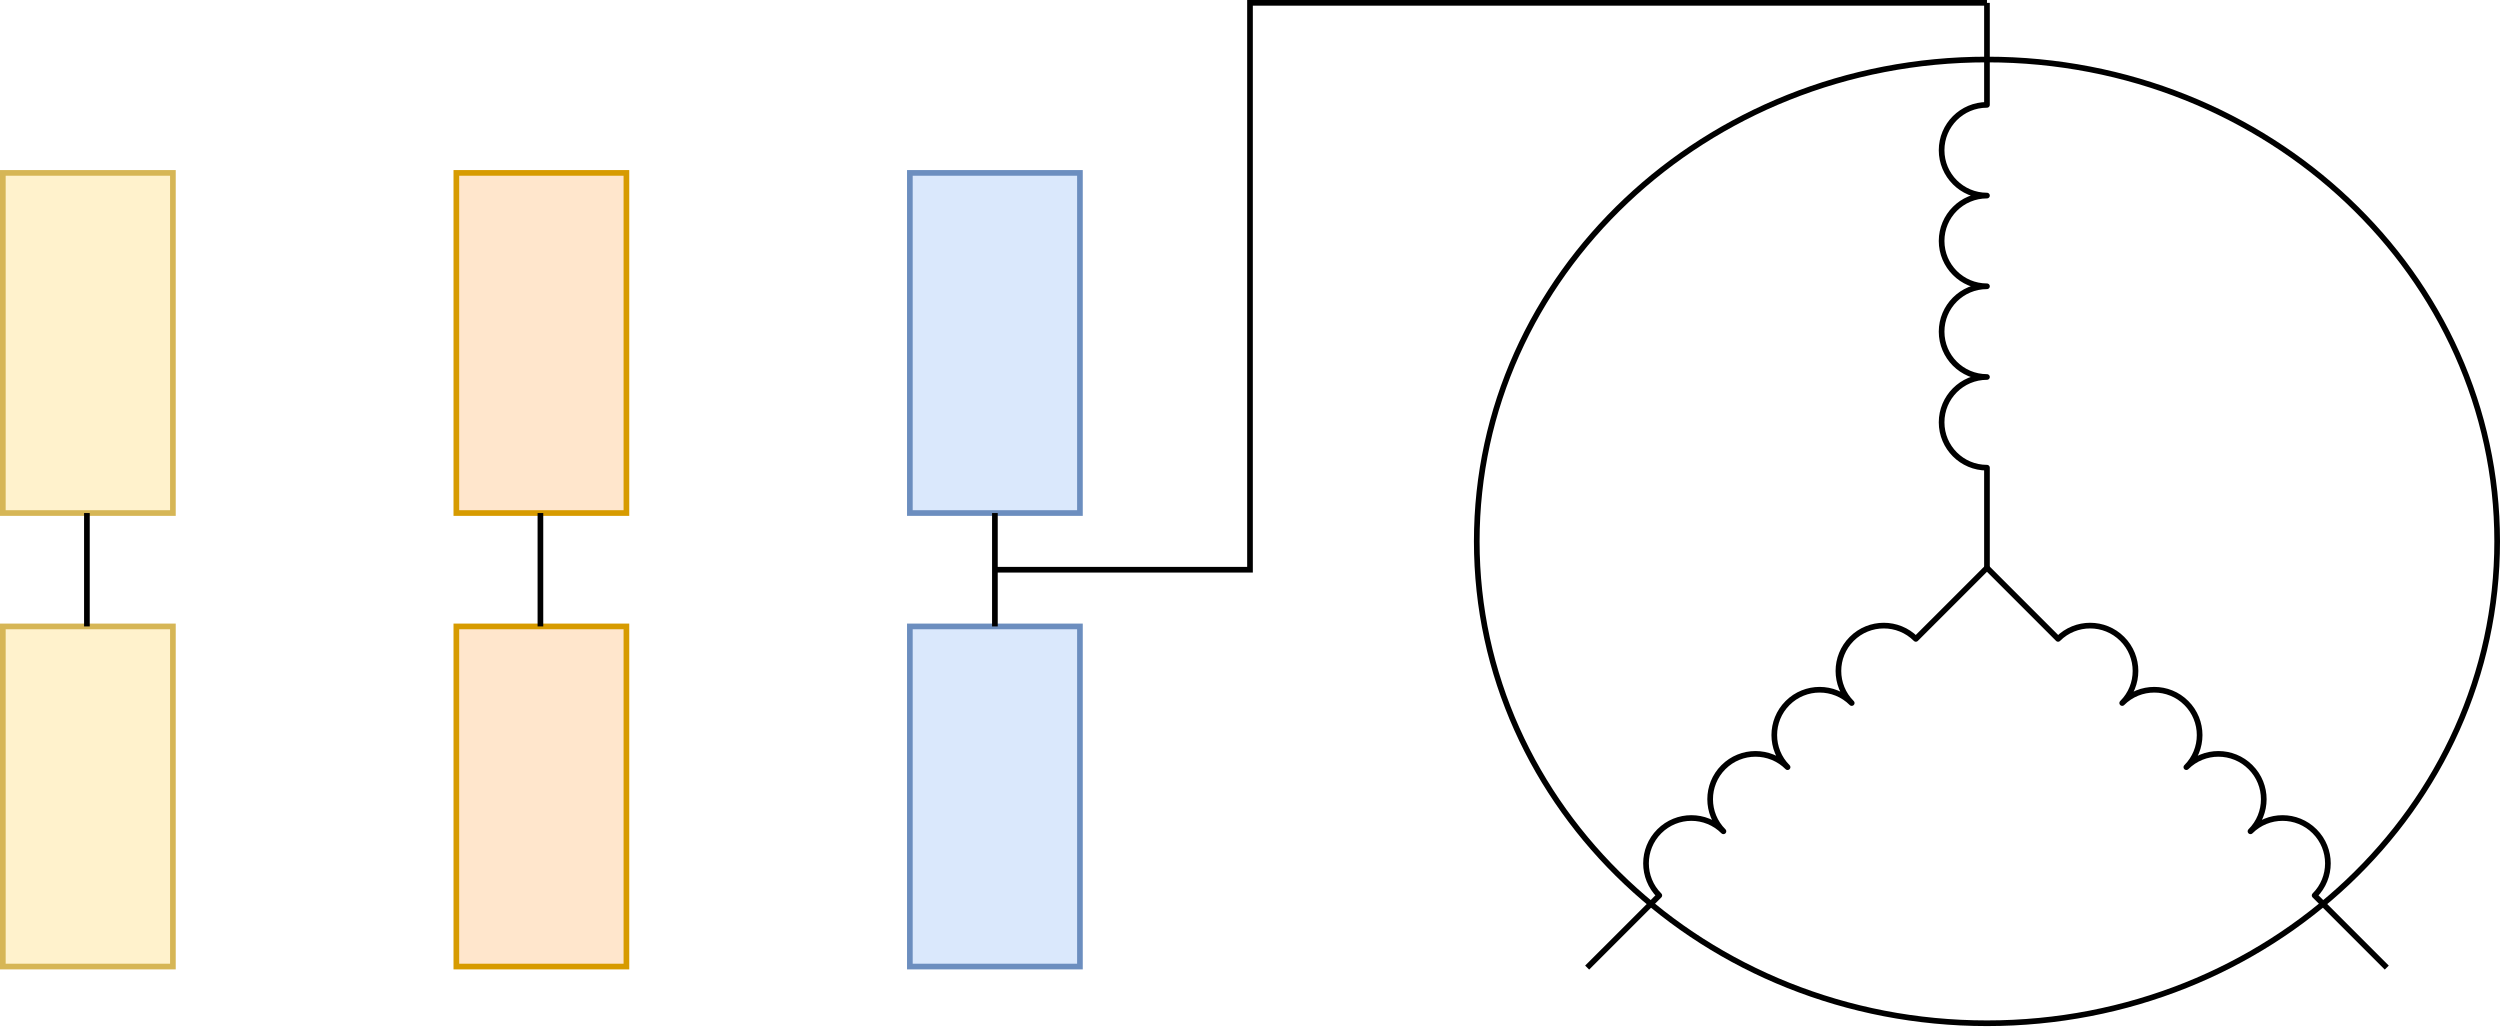
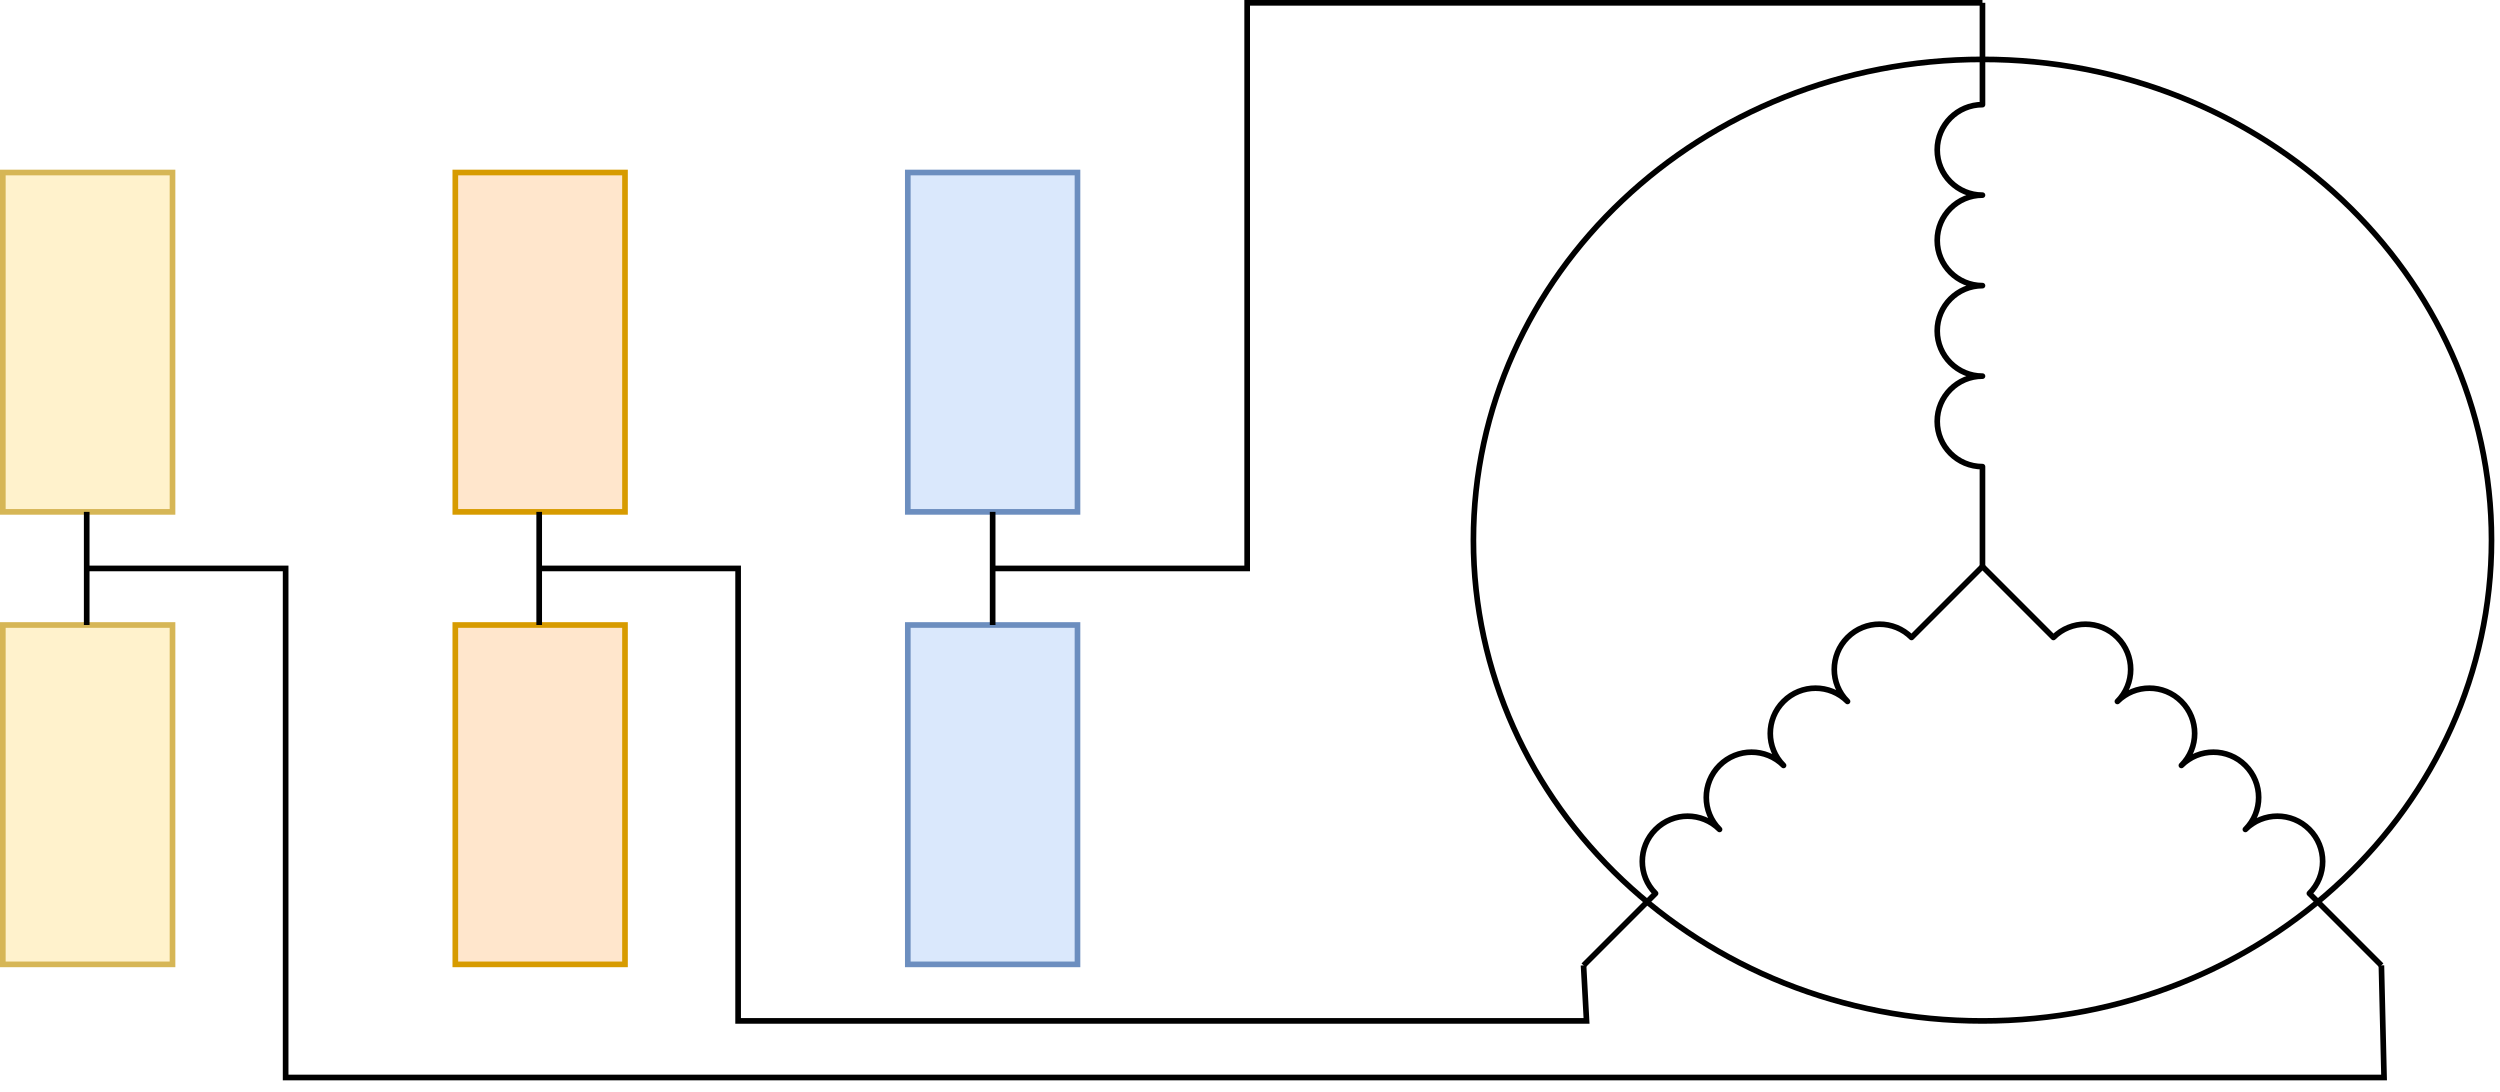
- <svg xmlns="http://www.w3.org/2000/svg" version="1.1" width="441px" height="182px" viewBox="-0.5 -0.5 441 182" content="&lt;mxfile host=&quot;app.diagrams.net&quot; modified=&quot;2024-06-21T13:06:48.861Z&quot; agent=&quot;Mozilla/5.0 (Windows NT 10.0; Win64; x64) AppleWebKit/537.36 (KHTML, like Gecko) Chrome/126.0.0.0 Safari/537.36 Edg/126.0.0.0&quot; etag=&quot;TXnW7S3t7syxWVXENiTB&quot; version=&quot;24.6.0&quot; type=&quot;github&quot;&gt;&#10;  &lt;diagram name=&quot;Page-1&quot; id=&quot;glWzn9amAHWQUsAXX45R&quot;&gt;&#10;    &lt;mxGraphModel dx=&quot;863&quot; dy=&quot;561&quot; grid=&quot;1&quot; gridSize=&quot;10&quot; guides=&quot;1&quot; tooltips=&quot;1&quot; connect=&quot;1&quot; arrows=&quot;1&quot; fold=&quot;1&quot; page=&quot;1&quot; pageScale=&quot;1&quot; pageWidth=&quot;850&quot; pageHeight=&quot;1100&quot; math=&quot;0&quot; shadow=&quot;0&quot;&gt;&#10;      &lt;root&gt;&#10;        &lt;mxCell id=&quot;0&quot; /&gt;&#10;        &lt;mxCell id=&quot;1&quot; parent=&quot;0&quot; /&gt;&#10;        &lt;mxCell id=&quot;TIZTyxo3Xke5S-ONJW2V-5&quot; value=&quot;&quot; style=&quot;ellipse;whiteSpace=wrap;html=1;&quot; vertex=&quot;1&quot; parent=&quot;1&quot;&gt;&#10;          &lt;mxGeometry x=&quot;390&quot; y=&quot;310&quot; width=&quot;180&quot; height=&quot;170&quot; as=&quot;geometry&quot; /&gt;&#10;        &lt;/mxCell&gt;&#10;        &lt;mxCell id=&quot;TIZTyxo3Xke5S-ONJW2V-1&quot; value=&quot;&quot; style=&quot;pointerEvents=1;verticalLabelPosition=bottom;shadow=0;dashed=0;align=center;html=1;verticalAlign=top;shape=mxgraph.electrical.inductors.inductor_3;rotation=-45;&quot; vertex=&quot;1&quot; parent=&quot;1&quot;&gt;&#10;          &lt;mxGeometry x=&quot;392&quot; y=&quot;428&quot; width=&quot;100&quot; height=&quot;8&quot; as=&quot;geometry&quot; /&gt;&#10;        &lt;/mxCell&gt;&#10;        &lt;mxCell id=&quot;TIZTyxo3Xke5S-ONJW2V-2&quot; value=&quot;&quot; style=&quot;pointerEvents=1;verticalLabelPosition=bottom;shadow=0;dashed=0;align=center;html=1;verticalAlign=top;shape=mxgraph.electrical.inductors.inductor_3;rotation=-90;&quot; vertex=&quot;1&quot; parent=&quot;1&quot;&gt;&#10;          &lt;mxGeometry x=&quot;426&quot; y=&quot;346&quot; width=&quot;100&quot; height=&quot;8&quot; as=&quot;geometry&quot; /&gt;&#10;        &lt;/mxCell&gt;&#10;        &lt;mxCell id=&quot;TIZTyxo3Xke5S-ONJW2V-3&quot; value=&quot;&quot; style=&quot;pointerEvents=1;verticalLabelPosition=bottom;shadow=0;dashed=0;align=center;html=1;verticalAlign=top;shape=mxgraph.electrical.inductors.inductor_3;rotation=45;&quot; vertex=&quot;1&quot; parent=&quot;1&quot;&gt;&#10;          &lt;mxGeometry x=&quot;468&quot; y=&quot;428&quot; width=&quot;100&quot; height=&quot;8&quot; as=&quot;geometry&quot; /&gt;&#10;        &lt;/mxCell&gt;&#10;        &lt;mxCell id=&quot;TIZTyxo3Xke5S-ONJW2V-4&quot; value=&quot;&quot; style=&quot;rounded=0;whiteSpace=wrap;html=1;fillColor=#dae8fc;strokeColor=#6c8ebf;&quot; vertex=&quot;1&quot; parent=&quot;1&quot;&gt;&#10;          &lt;mxGeometry x=&quot;290&quot; y=&quot;330&quot; width=&quot;30&quot; height=&quot;60&quot; as=&quot;geometry&quot; /&gt;&#10;        &lt;/mxCell&gt;&#10;        &lt;mxCell id=&quot;TIZTyxo3Xke5S-ONJW2V-7&quot; value=&quot;&quot; style=&quot;rounded=0;whiteSpace=wrap;html=1;fillColor=#dae8fc;strokeColor=#6c8ebf;&quot; vertex=&quot;1&quot; parent=&quot;1&quot;&gt;&#10;          &lt;mxGeometry x=&quot;290&quot; y=&quot;410&quot; width=&quot;30&quot; height=&quot;60&quot; as=&quot;geometry&quot; /&gt;&#10;        &lt;/mxCell&gt;&#10;        &lt;mxCell id=&quot;TIZTyxo3Xke5S-ONJW2V-8&quot; value=&quot;&quot; style=&quot;rounded=0;whiteSpace=wrap;html=1;fillColor=#ffe6cc;strokeColor=#d79b00;&quot; vertex=&quot;1&quot; parent=&quot;1&quot;&gt;&#10;          &lt;mxGeometry x=&quot;210&quot; y=&quot;330&quot; width=&quot;30&quot; height=&quot;60&quot; as=&quot;geometry&quot; /&gt;&#10;        &lt;/mxCell&gt;&#10;        &lt;mxCell id=&quot;TIZTyxo3Xke5S-ONJW2V-9&quot; value=&quot;&quot; style=&quot;rounded=0;whiteSpace=wrap;html=1;fillColor=#ffe6cc;strokeColor=#d79b00;&quot; vertex=&quot;1&quot; parent=&quot;1&quot;&gt;&#10;          &lt;mxGeometry x=&quot;210&quot; y=&quot;410&quot; width=&quot;30&quot; height=&quot;60&quot; as=&quot;geometry&quot; /&gt;&#10;        &lt;/mxCell&gt;&#10;        &lt;mxCell id=&quot;TIZTyxo3Xke5S-ONJW2V-10&quot; value=&quot;&quot; style=&quot;rounded=0;whiteSpace=wrap;html=1;fillColor=#fff2cc;strokeColor=#d6b656;&quot; vertex=&quot;1&quot; parent=&quot;1&quot;&gt;&#10;          &lt;mxGeometry x=&quot;130&quot; y=&quot;330&quot; width=&quot;30&quot; height=&quot;60&quot; as=&quot;geometry&quot; /&gt;&#10;        &lt;/mxCell&gt;&#10;        &lt;mxCell id=&quot;TIZTyxo3Xke5S-ONJW2V-11&quot; value=&quot;&quot; style=&quot;rounded=0;whiteSpace=wrap;html=1;fillColor=#fff2cc;strokeColor=#d6b656;&quot; vertex=&quot;1&quot; parent=&quot;1&quot;&gt;&#10;          &lt;mxGeometry x=&quot;130&quot; y=&quot;410&quot; width=&quot;30&quot; height=&quot;60&quot; as=&quot;geometry&quot; /&gt;&#10;        &lt;/mxCell&gt;&#10;        &lt;mxCell id=&quot;TIZTyxo3Xke5S-ONJW2V-12&quot; value=&quot;&quot; style=&quot;endArrow=none;html=1;rounded=0;exitX=0.5;exitY=0;exitDx=0;exitDy=0;entryX=0.5;entryY=1;entryDx=0;entryDy=0;&quot; edge=&quot;1&quot; parent=&quot;1&quot; source=&quot;TIZTyxo3Xke5S-ONJW2V-7&quot; target=&quot;TIZTyxo3Xke5S-ONJW2V-4&quot;&gt;&#10;          &lt;mxGeometry width=&quot;50&quot; height=&quot;50&quot; relative=&quot;1&quot; as=&quot;geometry&quot;&gt;&#10;            &lt;mxPoint x=&quot;260&quot; y=&quot;440&quot; as=&quot;sourcePoint&quot; /&gt;&#10;            &lt;mxPoint x=&quot;310&quot; y=&quot;390&quot; as=&quot;targetPoint&quot; /&gt;&#10;          &lt;/mxGeometry&gt;&#10;        &lt;/mxCell&gt;&#10;        &lt;mxCell id=&quot;TIZTyxo3Xke5S-ONJW2V-13&quot; value=&quot;&quot; style=&quot;endArrow=none;html=1;rounded=0;exitX=0.5;exitY=0;exitDx=0;exitDy=0;entryX=0.5;entryY=1;entryDx=0;entryDy=0;&quot; edge=&quot;1&quot; parent=&quot;1&quot;&gt;&#10;          &lt;mxGeometry width=&quot;50&quot; height=&quot;50&quot; relative=&quot;1&quot; as=&quot;geometry&quot;&gt;&#10;            &lt;mxPoint x=&quot;224.83&quot; y=&quot;410&quot; as=&quot;sourcePoint&quot; /&gt;&#10;            &lt;mxPoint x=&quot;224.83&quot; y=&quot;390&quot; as=&quot;targetPoint&quot; /&gt;&#10;          &lt;/mxGeometry&gt;&#10;        &lt;/mxCell&gt;&#10;        &lt;mxCell id=&quot;TIZTyxo3Xke5S-ONJW2V-14&quot; value=&quot;&quot; style=&quot;endArrow=none;html=1;rounded=0;exitX=0.5;exitY=0;exitDx=0;exitDy=0;entryX=0.5;entryY=1;entryDx=0;entryDy=0;&quot; edge=&quot;1&quot; parent=&quot;1&quot;&gt;&#10;          &lt;mxGeometry width=&quot;50&quot; height=&quot;50&quot; relative=&quot;1&quot; as=&quot;geometry&quot;&gt;&#10;            &lt;mxPoint x=&quot;144.83&quot; y=&quot;410&quot; as=&quot;sourcePoint&quot; /&gt;&#10;            &lt;mxPoint x=&quot;144.83&quot; y=&quot;390&quot; as=&quot;targetPoint&quot; /&gt;&#10;          &lt;/mxGeometry&gt;&#10;        &lt;/mxCell&gt;&#10;        &lt;mxCell id=&quot;TIZTyxo3Xke5S-ONJW2V-15&quot; value=&quot;&quot; style=&quot;endArrow=none;html=1;rounded=0;entryX=1;entryY=1;entryDx=0;entryDy=0;entryPerimeter=0;&quot; edge=&quot;1&quot; parent=&quot;1&quot; target=&quot;TIZTyxo3Xke5S-ONJW2V-2&quot;&gt;&#10;          &lt;mxGeometry width=&quot;50&quot; height=&quot;50&quot; relative=&quot;1&quot; as=&quot;geometry&quot;&gt;&#10;            &lt;mxPoint x=&quot;305&quot; y=&quot;400&quot; as=&quot;sourcePoint&quot; /&gt;&#10;            &lt;mxPoint x=&quot;315&quot; y=&quot;310&quot; as=&quot;targetPoint&quot; /&gt;&#10;            &lt;Array as=&quot;points&quot;&gt;&#10;              &lt;mxPoint x=&quot;350&quot; y=&quot;400&quot; /&gt;&#10;              &lt;mxPoint x=&quot;350&quot; y=&quot;300&quot; /&gt;&#10;            &lt;/Array&gt;&#10;          &lt;/mxGeometry&gt;&#10;        &lt;/mxCell&gt;&#10;      &lt;/root&gt;&#10;    &lt;/mxGraphModel&gt;&#10;  &lt;/diagram&gt;&#10;&lt;/mxfile&gt;&#10;" resource="https://app.diagrams.net/?src=about#Hstephaneamans%2Fapp-esc_brushless%2Fdocumentation%2F01-documentation%2Fsvg_files%2Fesc_commutation_principle.drawio.svg#%7B%22pageId%22%3A%22glWzn9amAHWQUsAXX45R%22%7D">
+ <svg xmlns="http://www.w3.org/2000/svg" version="1.1" width="442px" height="193px" viewBox="-0.5 -0.5 442 193" content="&lt;mxfile host=&quot;app.diagrams.net&quot; modified=&quot;2024-06-21T13:10:12.654Z&quot; agent=&quot;Mozilla/5.0 (Windows NT 10.0; Win64; x64) AppleWebKit/537.36 (KHTML, like Gecko) Chrome/126.0.0.0 Safari/537.36 Edg/126.0.0.0&quot; etag=&quot;ZWG34aLV6WoZT4YiSSeC&quot; version=&quot;24.6.0&quot; type=&quot;github&quot;&gt;&#10;  &lt;diagram name=&quot;Page-1&quot; id=&quot;glWzn9amAHWQUsAXX45R&quot;&gt;&#10;    &lt;mxGraphModel dx=&quot;1043&quot; dy=&quot;678&quot; grid=&quot;1&quot; gridSize=&quot;10&quot; guides=&quot;1&quot; tooltips=&quot;1&quot; connect=&quot;1&quot; arrows=&quot;1&quot; fold=&quot;1&quot; page=&quot;1&quot; pageScale=&quot;1&quot; pageWidth=&quot;850&quot; pageHeight=&quot;1100&quot; math=&quot;0&quot; shadow=&quot;0&quot;&gt;&#10;      &lt;root&gt;&#10;        &lt;mxCell id=&quot;0&quot; /&gt;&#10;        &lt;mxCell id=&quot;1&quot; parent=&quot;0&quot; /&gt;&#10;        &lt;mxCell id=&quot;TIZTyxo3Xke5S-ONJW2V-5&quot; value=&quot;&quot; style=&quot;ellipse;whiteSpace=wrap;html=1;&quot; vertex=&quot;1&quot; parent=&quot;1&quot;&gt;&#10;          &lt;mxGeometry x=&quot;390&quot; y=&quot;310&quot; width=&quot;180&quot; height=&quot;170&quot; as=&quot;geometry&quot; /&gt;&#10;        &lt;/mxCell&gt;&#10;        &lt;mxCell id=&quot;TIZTyxo3Xke5S-ONJW2V-1&quot; value=&quot;&quot; style=&quot;pointerEvents=1;verticalLabelPosition=bottom;shadow=0;dashed=0;align=center;html=1;verticalAlign=top;shape=mxgraph.electrical.inductors.inductor_3;rotation=-45;&quot; vertex=&quot;1&quot; parent=&quot;1&quot;&gt;&#10;          &lt;mxGeometry x=&quot;392&quot; y=&quot;428&quot; width=&quot;100&quot; height=&quot;8&quot; as=&quot;geometry&quot; /&gt;&#10;        &lt;/mxCell&gt;&#10;        &lt;mxCell id=&quot;TIZTyxo3Xke5S-ONJW2V-2&quot; value=&quot;&quot; style=&quot;pointerEvents=1;verticalLabelPosition=bottom;shadow=0;dashed=0;align=center;html=1;verticalAlign=top;shape=mxgraph.electrical.inductors.inductor_3;rotation=-90;&quot; vertex=&quot;1&quot; parent=&quot;1&quot;&gt;&#10;          &lt;mxGeometry x=&quot;426&quot; y=&quot;346&quot; width=&quot;100&quot; height=&quot;8&quot; as=&quot;geometry&quot; /&gt;&#10;        &lt;/mxCell&gt;&#10;        &lt;mxCell id=&quot;TIZTyxo3Xke5S-ONJW2V-3&quot; value=&quot;&quot; style=&quot;pointerEvents=1;verticalLabelPosition=bottom;shadow=0;dashed=0;align=center;html=1;verticalAlign=top;shape=mxgraph.electrical.inductors.inductor_3;rotation=45;&quot; vertex=&quot;1&quot; parent=&quot;1&quot;&gt;&#10;          &lt;mxGeometry x=&quot;468&quot; y=&quot;428&quot; width=&quot;100&quot; height=&quot;8&quot; as=&quot;geometry&quot; /&gt;&#10;        &lt;/mxCell&gt;&#10;        &lt;mxCell id=&quot;TIZTyxo3Xke5S-ONJW2V-4&quot; value=&quot;&quot; style=&quot;rounded=0;whiteSpace=wrap;html=1;fillColor=#dae8fc;strokeColor=#6c8ebf;&quot; vertex=&quot;1&quot; parent=&quot;1&quot;&gt;&#10;          &lt;mxGeometry x=&quot;290&quot; y=&quot;330&quot; width=&quot;30&quot; height=&quot;60&quot; as=&quot;geometry&quot; /&gt;&#10;        &lt;/mxCell&gt;&#10;        &lt;mxCell id=&quot;TIZTyxo3Xke5S-ONJW2V-7&quot; value=&quot;&quot; style=&quot;rounded=0;whiteSpace=wrap;html=1;fillColor=#dae8fc;strokeColor=#6c8ebf;&quot; vertex=&quot;1&quot; parent=&quot;1&quot;&gt;&#10;          &lt;mxGeometry x=&quot;290&quot; y=&quot;410&quot; width=&quot;30&quot; height=&quot;60&quot; as=&quot;geometry&quot; /&gt;&#10;        &lt;/mxCell&gt;&#10;        &lt;mxCell id=&quot;TIZTyxo3Xke5S-ONJW2V-8&quot; value=&quot;&quot; style=&quot;rounded=0;whiteSpace=wrap;html=1;fillColor=#ffe6cc;strokeColor=#d79b00;&quot; vertex=&quot;1&quot; parent=&quot;1&quot;&gt;&#10;          &lt;mxGeometry x=&quot;210&quot; y=&quot;330&quot; width=&quot;30&quot; height=&quot;60&quot; as=&quot;geometry&quot; /&gt;&#10;        &lt;/mxCell&gt;&#10;        &lt;mxCell id=&quot;TIZTyxo3Xke5S-ONJW2V-9&quot; value=&quot;&quot; style=&quot;rounded=0;whiteSpace=wrap;html=1;fillColor=#ffe6cc;strokeColor=#d79b00;&quot; vertex=&quot;1&quot; parent=&quot;1&quot;&gt;&#10;          &lt;mxGeometry x=&quot;210&quot; y=&quot;410&quot; width=&quot;30&quot; height=&quot;60&quot; as=&quot;geometry&quot; /&gt;&#10;        &lt;/mxCell&gt;&#10;        &lt;mxCell id=&quot;TIZTyxo3Xke5S-ONJW2V-10&quot; value=&quot;&quot; style=&quot;rounded=0;whiteSpace=wrap;html=1;fillColor=#fff2cc;strokeColor=#d6b656;&quot; vertex=&quot;1&quot; parent=&quot;1&quot;&gt;&#10;          &lt;mxGeometry x=&quot;130&quot; y=&quot;330&quot; width=&quot;30&quot; height=&quot;60&quot; as=&quot;geometry&quot; /&gt;&#10;        &lt;/mxCell&gt;&#10;        &lt;mxCell id=&quot;TIZTyxo3Xke5S-ONJW2V-11&quot; value=&quot;&quot; style=&quot;rounded=0;whiteSpace=wrap;html=1;fillColor=#fff2cc;strokeColor=#d6b656;&quot; vertex=&quot;1&quot; parent=&quot;1&quot;&gt;&#10;          &lt;mxGeometry x=&quot;130&quot; y=&quot;410&quot; width=&quot;30&quot; height=&quot;60&quot; as=&quot;geometry&quot; /&gt;&#10;        &lt;/mxCell&gt;&#10;        &lt;mxCell id=&quot;TIZTyxo3Xke5S-ONJW2V-12&quot; value=&quot;&quot; style=&quot;endArrow=none;html=1;rounded=0;exitX=0.5;exitY=0;exitDx=0;exitDy=0;entryX=0.5;entryY=1;entryDx=0;entryDy=0;&quot; edge=&quot;1&quot; parent=&quot;1&quot; source=&quot;TIZTyxo3Xke5S-ONJW2V-7&quot; target=&quot;TIZTyxo3Xke5S-ONJW2V-4&quot;&gt;&#10;          &lt;mxGeometry width=&quot;50&quot; height=&quot;50&quot; relative=&quot;1&quot; as=&quot;geometry&quot;&gt;&#10;            &lt;mxPoint x=&quot;260&quot; y=&quot;440&quot; as=&quot;sourcePoint&quot; /&gt;&#10;            &lt;mxPoint x=&quot;310&quot; y=&quot;390&quot; as=&quot;targetPoint&quot; /&gt;&#10;          &lt;/mxGeometry&gt;&#10;        &lt;/mxCell&gt;&#10;        &lt;mxCell id=&quot;TIZTyxo3Xke5S-ONJW2V-13&quot; value=&quot;&quot; style=&quot;endArrow=none;html=1;rounded=0;exitX=0.5;exitY=0;exitDx=0;exitDy=0;entryX=0.5;entryY=1;entryDx=0;entryDy=0;&quot; edge=&quot;1&quot; parent=&quot;1&quot;&gt;&#10;          &lt;mxGeometry width=&quot;50&quot; height=&quot;50&quot; relative=&quot;1&quot; as=&quot;geometry&quot;&gt;&#10;            &lt;mxPoint x=&quot;224.83&quot; y=&quot;410&quot; as=&quot;sourcePoint&quot; /&gt;&#10;            &lt;mxPoint x=&quot;224.83&quot; y=&quot;390&quot; as=&quot;targetPoint&quot; /&gt;&#10;          &lt;/mxGeometry&gt;&#10;        &lt;/mxCell&gt;&#10;        &lt;mxCell id=&quot;TIZTyxo3Xke5S-ONJW2V-14&quot; value=&quot;&quot; style=&quot;endArrow=none;html=1;rounded=0;exitX=0.5;exitY=0;exitDx=0;exitDy=0;entryX=0.5;entryY=1;entryDx=0;entryDy=0;&quot; edge=&quot;1&quot; parent=&quot;1&quot;&gt;&#10;          &lt;mxGeometry width=&quot;50&quot; height=&quot;50&quot; relative=&quot;1&quot; as=&quot;geometry&quot;&gt;&#10;            &lt;mxPoint x=&quot;144.83&quot; y=&quot;410&quot; as=&quot;sourcePoint&quot; /&gt;&#10;            &lt;mxPoint x=&quot;144.83&quot; y=&quot;390&quot; as=&quot;targetPoint&quot; /&gt;&#10;          &lt;/mxGeometry&gt;&#10;        &lt;/mxCell&gt;&#10;        &lt;mxCell id=&quot;TIZTyxo3Xke5S-ONJW2V-15&quot; value=&quot;&quot; style=&quot;endArrow=none;html=1;rounded=0;entryX=1;entryY=1;entryDx=0;entryDy=0;entryPerimeter=0;&quot; edge=&quot;1&quot; parent=&quot;1&quot; target=&quot;TIZTyxo3Xke5S-ONJW2V-2&quot;&gt;&#10;          &lt;mxGeometry width=&quot;50&quot; height=&quot;50&quot; relative=&quot;1&quot; as=&quot;geometry&quot;&gt;&#10;            &lt;mxPoint x=&quot;305&quot; y=&quot;400&quot; as=&quot;sourcePoint&quot; /&gt;&#10;            &lt;mxPoint x=&quot;315&quot; y=&quot;310&quot; as=&quot;targetPoint&quot; /&gt;&#10;            &lt;Array as=&quot;points&quot;&gt;&#10;              &lt;mxPoint x=&quot;350&quot; y=&quot;400&quot; /&gt;&#10;              &lt;mxPoint x=&quot;350&quot; y=&quot;300&quot; /&gt;&#10;            &lt;/Array&gt;&#10;          &lt;/mxGeometry&gt;&#10;        &lt;/mxCell&gt;&#10;        &lt;mxCell id=&quot;TIZTyxo3Xke5S-ONJW2V-17&quot; value=&quot;&quot; style=&quot;endArrow=none;html=1;rounded=0;entryX=0;entryY=1;entryDx=0;entryDy=0;entryPerimeter=0;&quot; edge=&quot;1&quot; parent=&quot;1&quot; target=&quot;TIZTyxo3Xke5S-ONJW2V-1&quot;&gt;&#10;          &lt;mxGeometry width=&quot;50&quot; height=&quot;50&quot; relative=&quot;1&quot; as=&quot;geometry&quot;&gt;&#10;            &lt;mxPoint x=&quot;225&quot; y=&quot;400&quot; as=&quot;sourcePoint&quot; /&gt;&#10;            &lt;mxPoint x=&quot;275&quot; y=&quot;350&quot; as=&quot;targetPoint&quot; /&gt;&#10;            &lt;Array as=&quot;points&quot;&gt;&#10;              &lt;mxPoint x=&quot;260&quot; y=&quot;400&quot; /&gt;&#10;              &lt;mxPoint x=&quot;260&quot; y=&quot;480&quot; /&gt;&#10;              &lt;mxPoint x=&quot;410&quot; y=&quot;480&quot; /&gt;&#10;            &lt;/Array&gt;&#10;          &lt;/mxGeometry&gt;&#10;        &lt;/mxCell&gt;&#10;        &lt;mxCell id=&quot;TIZTyxo3Xke5S-ONJW2V-18&quot; value=&quot;&quot; style=&quot;endArrow=none;html=1;rounded=0;exitX=1;exitY=1;exitDx=0;exitDy=0;exitPerimeter=0;&quot; edge=&quot;1&quot; parent=&quot;1&quot; source=&quot;TIZTyxo3Xke5S-ONJW2V-3&quot;&gt;&#10;          &lt;mxGeometry width=&quot;50&quot; height=&quot;50&quot; relative=&quot;1&quot; as=&quot;geometry&quot;&gt;&#10;            &lt;mxPoint x=&quot;95&quot; y=&quot;450&quot; as=&quot;sourcePoint&quot; /&gt;&#10;            &lt;mxPoint x=&quot;145&quot; y=&quot;400&quot; as=&quot;targetPoint&quot; /&gt;&#10;            &lt;Array as=&quot;points&quot;&gt;&#10;              &lt;mxPoint x=&quot;551&quot; y=&quot;490&quot; /&gt;&#10;              &lt;mxPoint x=&quot;180&quot; y=&quot;490&quot; /&gt;&#10;              &lt;mxPoint x=&quot;180&quot; y=&quot;400&quot; /&gt;&#10;            &lt;/Array&gt;&#10;          &lt;/mxGeometry&gt;&#10;        &lt;/mxCell&gt;&#10;      &lt;/root&gt;&#10;    &lt;/mxGraphModel&gt;&#10;  &lt;/diagram&gt;&#10;&lt;/mxfile&gt;&#10;" resource="https://app.diagrams.net/?src=about#Hstephaneamans%2Fapp-esc_brushless%2Fdocumentation%2F01-documentation%2Fsvg_files%2Fesc_commutation_principle.drawio.svg#%7B%22pageId%22%3A%22glWzn9amAHWQUsAXX45R%22%7D">
  <defs />
  <g>
    <g data-cell-id="0">
      <g data-cell-id="1">
        <g data-cell-id="TIZTyxo3Xke5S-ONJW2V-5">
          <g>
            <ellipse cx="350" cy="95" rx="90" ry="85" fill="rgb(255, 255, 255)" stroke="rgb(0, 0, 0)" pointer-events="all" />
          </g>
        </g>
        <g data-cell-id="TIZTyxo3Xke5S-ONJW2V-1">
          <g>
            <rect x="262" y="128" width="100" height="8" fill="none" stroke="none" transform="rotate(-45,312,132)" pointer-events="all" />
            <path d="M 262 136 L 280 136 C 280 131.58 283.58 128 288 128 C 292.42 128 296 131.58 296 136 C 296 131.58 299.58 128 304 128 C 308.42 128 312 131.58 312 136 C 312 131.58 315.58 128 320 128 C 324.42 128 328 131.58 328 136 C 328 131.58 331.58 128 336 128 C 340.42 128 344 131.58 344 136 L 362 136" fill="none" stroke="rgb(0, 0, 0)" stroke-linejoin="round" stroke-miterlimit="10" transform="rotate(-45,312,132)" pointer-events="all" />
          </g>
        </g>
        <g data-cell-id="TIZTyxo3Xke5S-ONJW2V-2">
          <g>
            <rect x="296" y="46" width="100" height="8" fill="none" stroke="none" transform="rotate(-90,346,50)" pointer-events="all" />
            <path d="M 296 54 L 314 54 C 314 49.58 317.58 46 322 46 C 326.42 46 330 49.58 330 54 C 330 49.58 333.58 46 338 46 C 342.42 46 346 49.58 346 54 C 346 49.58 349.58 46 354 46 C 358.42 46 362 49.58 362 54 C 362 49.58 365.58 46 370 46 C 374.42 46 378 49.58 378 54 L 396 54" fill="none" stroke="rgb(0, 0, 0)" stroke-linejoin="round" stroke-miterlimit="10" transform="rotate(-90,346,50)" pointer-events="all" />
          </g>
        </g>
        <g data-cell-id="TIZTyxo3Xke5S-ONJW2V-3">
          <g>
            <rect x="338" y="128" width="100" height="8" fill="none" stroke="none" transform="rotate(45,388,132)" pointer-events="all" />
            <path d="M 338 136 L 356 136 C 356 131.58 359.58 128 364 128 C 368.42 128 372 131.58 372 136 C 372 131.58 375.58 128 380 128 C 384.42 128 388 131.58 388 136 C 388 131.58 391.58 128 396 128 C 400.42 128 404 131.58 404 136 C 404 131.58 407.58 128 412 128 C 416.42 128 420 131.58 420 136 L 438 136" fill="none" stroke="rgb(0, 0, 0)" stroke-linejoin="round" stroke-miterlimit="10" transform="rotate(45,388,132)" pointer-events="all" />
          </g>
        </g>
        <g data-cell-id="TIZTyxo3Xke5S-ONJW2V-4">
          <g>
            <rect x="160" y="30" width="30" height="60" fill="#dae8fc" stroke="#6c8ebf" pointer-events="all" />
          </g>
        </g>
        <g data-cell-id="TIZTyxo3Xke5S-ONJW2V-7">
          <g>
            <rect x="160" y="110" width="30" height="60" fill="#dae8fc" stroke="#6c8ebf" pointer-events="all" />
          </g>
        </g>
        <g data-cell-id="TIZTyxo3Xke5S-ONJW2V-8">
          <g>
            <rect x="80" y="30" width="30" height="60" fill="#ffe6cc" stroke="#d79b00" pointer-events="all" />
          </g>
        </g>
        <g data-cell-id="TIZTyxo3Xke5S-ONJW2V-9">
          <g>
            <rect x="80" y="110" width="30" height="60" fill="#ffe6cc" stroke="#d79b00" pointer-events="all" />
          </g>
        </g>
        <g data-cell-id="TIZTyxo3Xke5S-ONJW2V-10">
          <g>
            <rect x="0" y="30" width="30" height="60" fill="#fff2cc" stroke="#d6b656" pointer-events="all" />
          </g>
        </g>
        <g data-cell-id="TIZTyxo3Xke5S-ONJW2V-11">
          <g>
            <rect x="0" y="110" width="30" height="60" fill="#fff2cc" stroke="#d6b656" pointer-events="all" />
          </g>
        </g>
        <g data-cell-id="TIZTyxo3Xke5S-ONJW2V-12">
          <g>
            <path d="M 175 110 L 175 90" fill="none" stroke="rgb(0, 0, 0)" stroke-miterlimit="10" pointer-events="stroke" />
          </g>
        </g>
        <g data-cell-id="TIZTyxo3Xke5S-ONJW2V-13">
          <g>
            <path d="M 94.83 110 L 94.83 90" fill="none" stroke="rgb(0, 0, 0)" stroke-miterlimit="10" pointer-events="stroke" />
          </g>
        </g>
        <g data-cell-id="TIZTyxo3Xke5S-ONJW2V-14">
          <g>
            <path d="M 14.83 110 L 14.83 90" fill="none" stroke="rgb(0, 0, 0)" stroke-miterlimit="10" pointer-events="stroke" />
          </g>
        </g>
        <g data-cell-id="TIZTyxo3Xke5S-ONJW2V-15">
          <g>
            <path d="M 175 100 L 220 100 L 220 0 L 350 0" fill="none" stroke="rgb(0, 0, 0)" stroke-miterlimit="10" pointer-events="stroke" />
          </g>
        </g>
+         <g data-cell-id="TIZTyxo3Xke5S-ONJW2V-17">
+           <g>
+             <path d="M 95 100 L 130 100 L 130 180 L 280 180 L 279.47 170.18" fill="none" stroke="rgb(0, 0, 0)" stroke-miterlimit="10" pointer-events="stroke" />
+           </g>
+         </g>
+         <g data-cell-id="TIZTyxo3Xke5S-ONJW2V-18">
+           <g>
+             <path d="M 420.53 170.18 L 421 190 L 50 190 L 50 100 L 15 100" fill="none" stroke="rgb(0, 0, 0)" stroke-miterlimit="10" pointer-events="stroke" />
+           </g>
+         </g>
      </g>
    </g>
  </g>
</svg>
